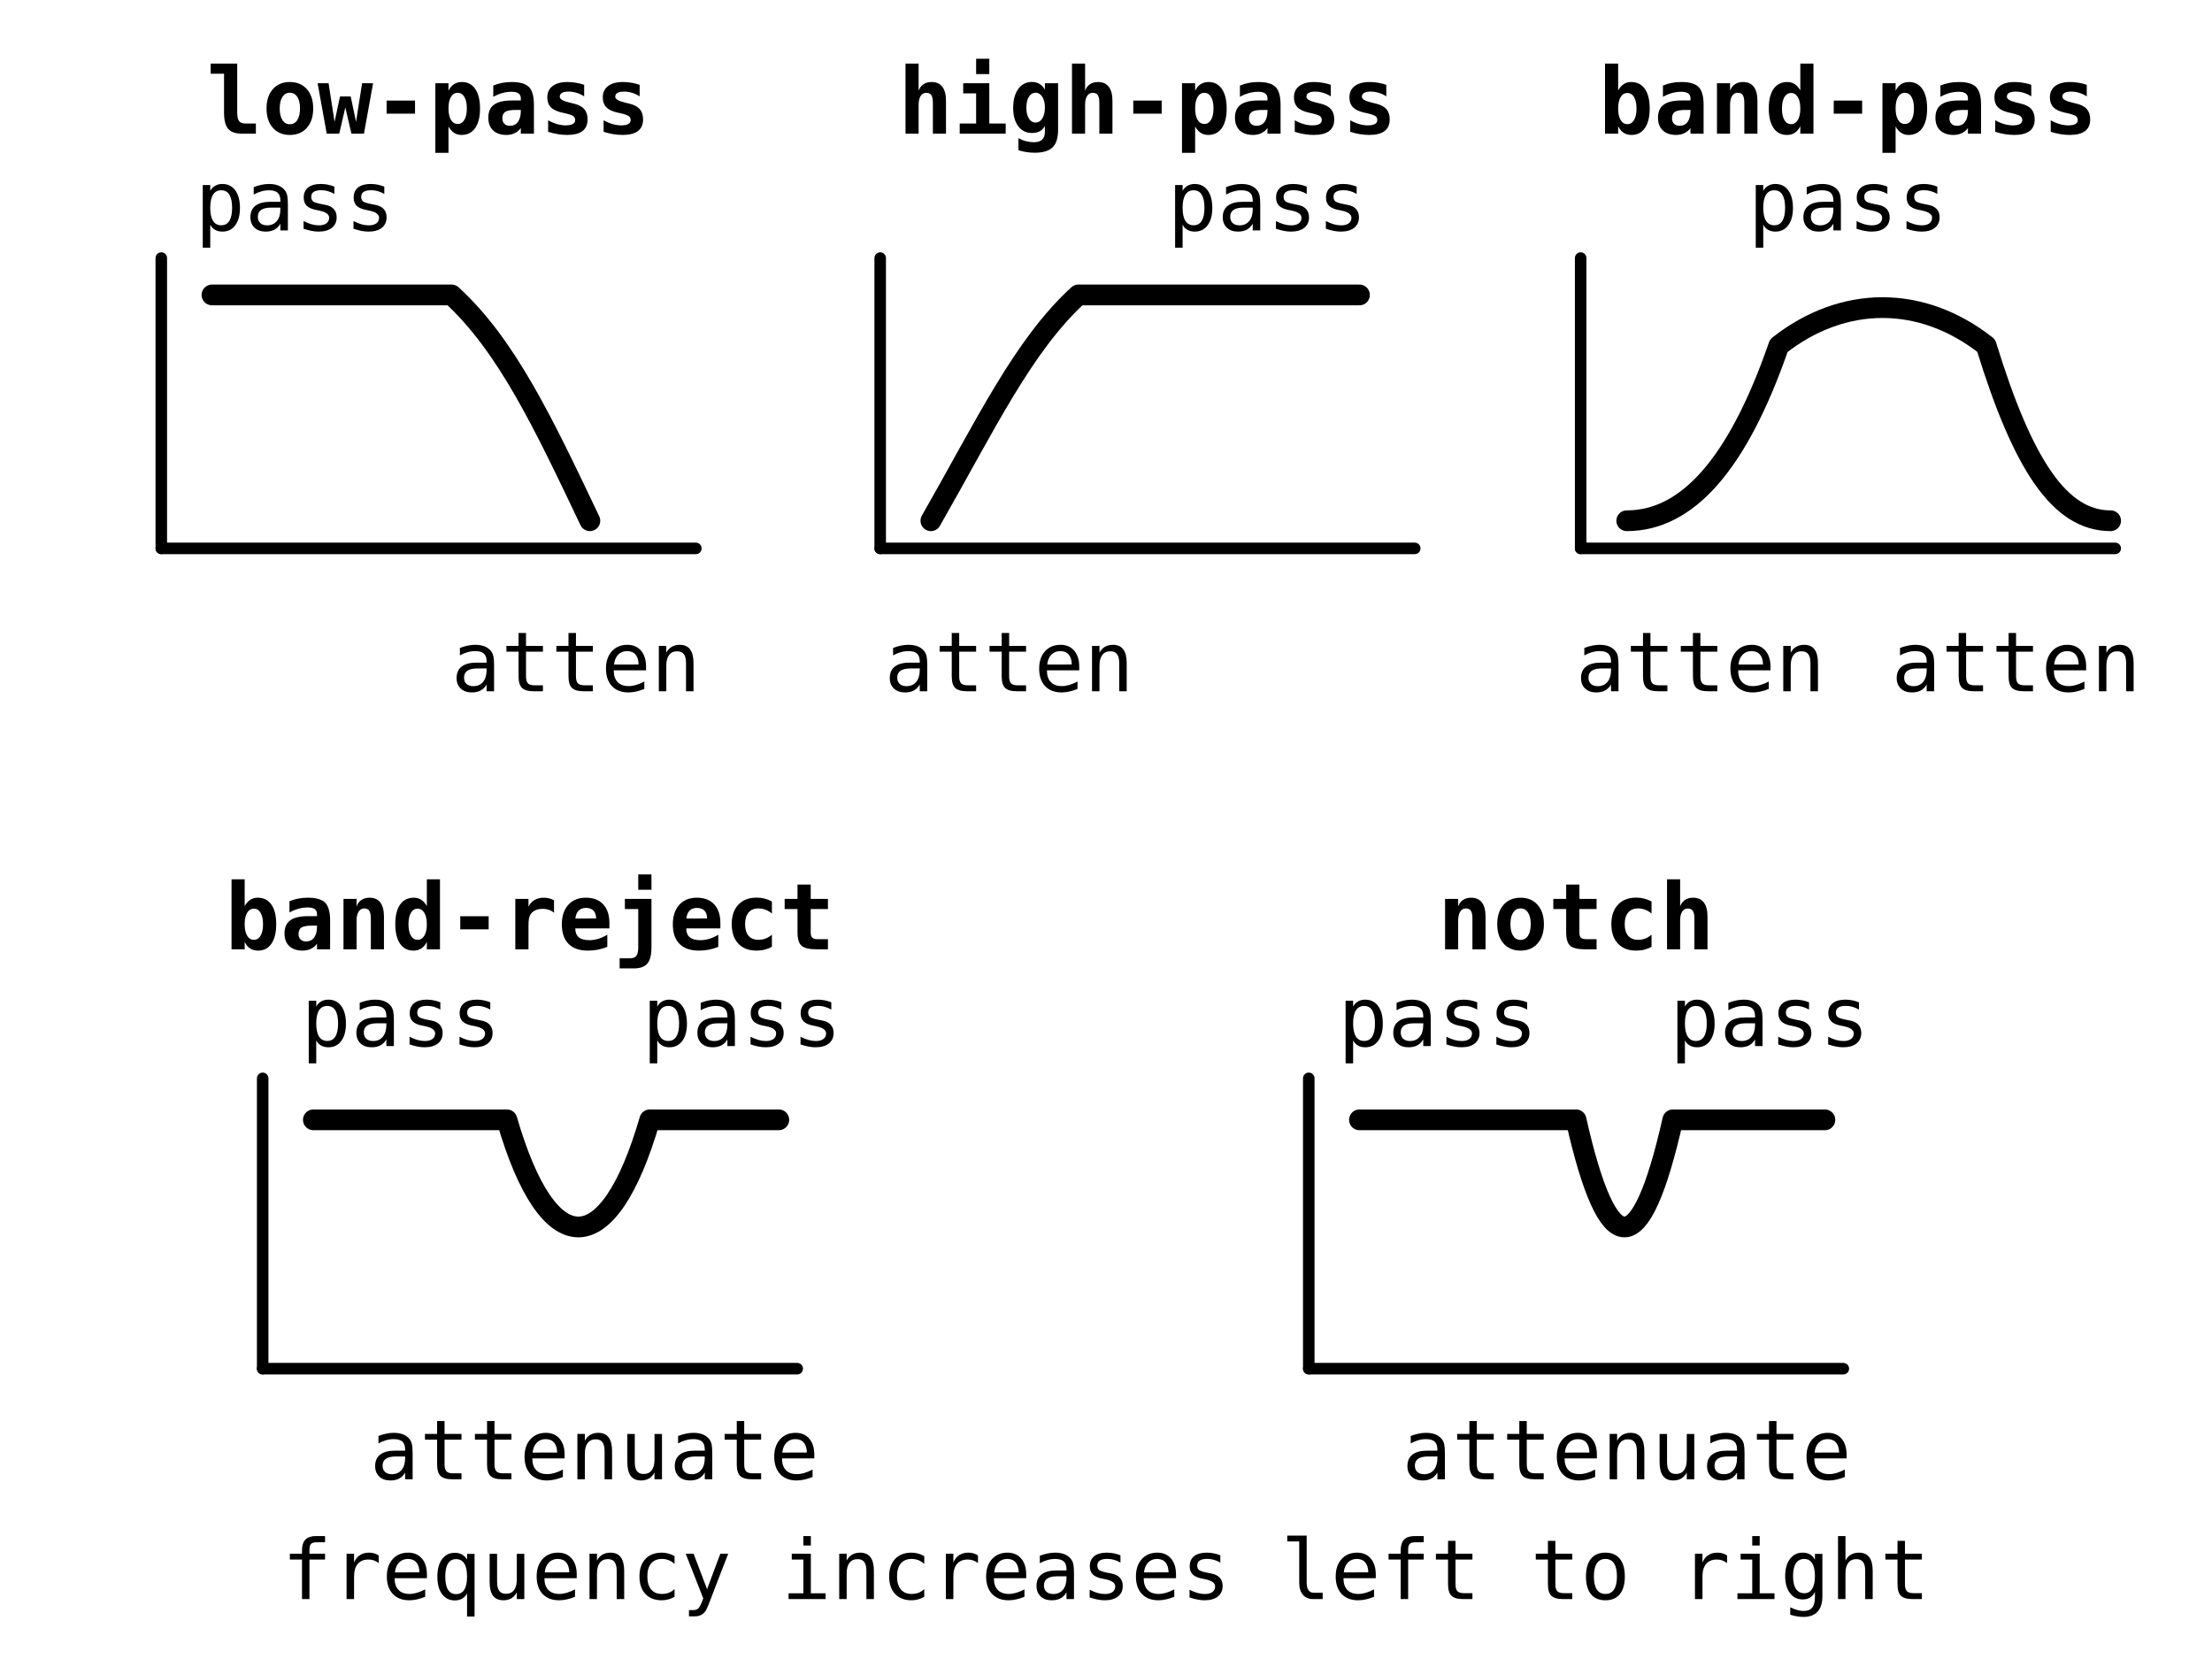
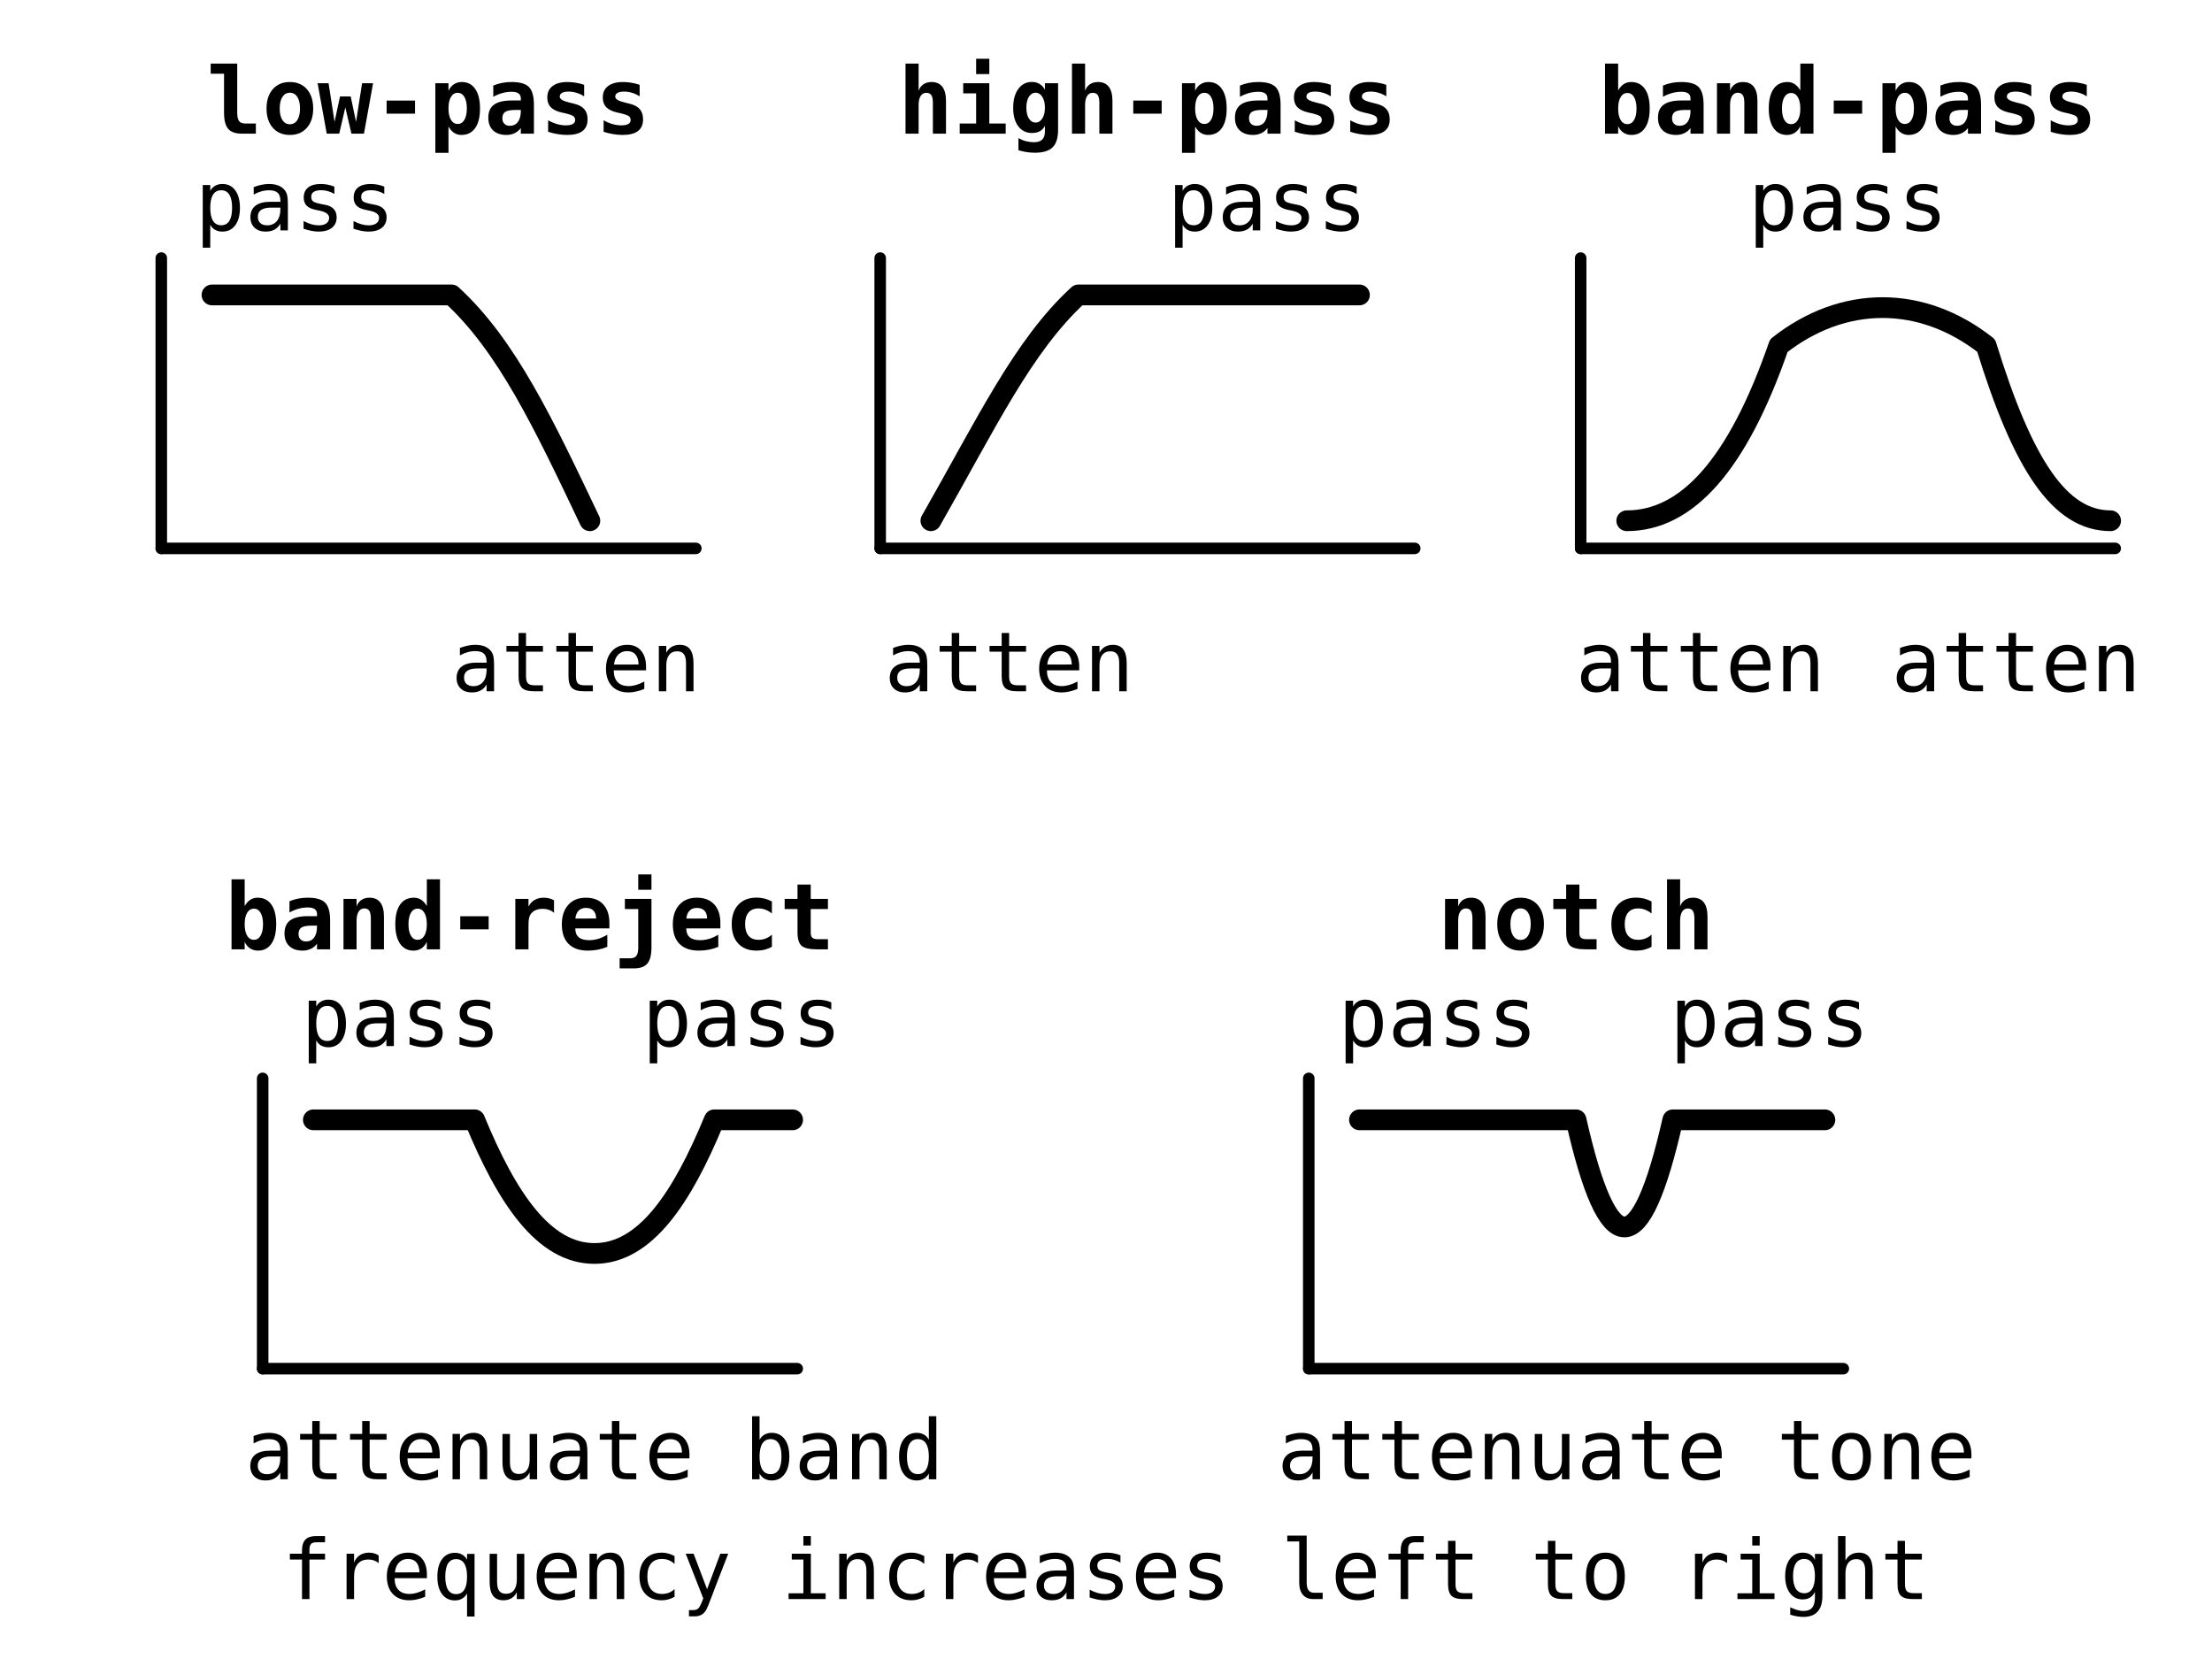
<svg xmlns="http://www.w3.org/2000/svg" id="filter-response-sketches" viewBox="0 0 960 720" role="img">
  <g fill="none" stroke="currentColor" stroke-linecap="round" stroke-linejoin="round">
    <path d="M70 238 C70 196 70 154 70 112" stroke-width="5" />
    <path d="M70 238 C130 238 220 238 302 238" stroke-width="5" />
    <path d="M92 128 C140 128 168 128 196 128 C220 150 236 184 256 226" stroke-width="9" />
    <path d="M382 238 C382 196 382 154 382 112" stroke-width="5" />
    <path d="M382 238 C442 238 532 238 614 238" stroke-width="5" />
    <path d="M404 226 C428 184 444 150 468 128 C504 128 550 128 590 128" stroke-width="9" />
    <path d="M686 238 C686 196 686 154 686 112" stroke-width="5" />
    <path d="M686 238 C746 238 836 238 918 238" stroke-width="5" />
    <path d="M706 226 C732 226 754 202 772 150 C800 128 834 128 862 150 C878 202 894 226 916 226" stroke-width="9" />
    <path d="M114 594 C114 552 114 510 114 468" stroke-width="5" />
    <path d="M114 594 C174 594 264 594 346 594" stroke-width="5" />
-     <path d="M136 486 C170 486 196 486 220 486 C238 548 264 548 282 486 C300 486 320 486 338 486" stroke-width="9" />
+     <path d="M136 486 C162 486 184 486 206 486 C220 520 236 544 258 544 C280 544 296 520 310 486 C324 486 334 486 344 486" stroke-width="9" />
    <path d="M568 594 C568 552 568 510 568 468" stroke-width="5" />
    <path d="M568 594 C628 594 718 594 800 594" stroke-width="5" />
    <path d="M590 486 C634 486 660 486 684 486 C698 548 712 548 726 486 C748 486 772 486 792 486" stroke-width="9" />
  </g>
  <g fill="currentColor" font-family="ui-monospace, SFMono-Regular, Menlo, Consolas, monospace" text-anchor="middle">
    <text x="186" y="58" font-size="40" font-weight="700">low-pass</text>
    <text x="128" y="100" font-size="36">pass</text>
    <text x="250" y="300" font-size="36">atten</text>
    <text x="498" y="58" font-size="40" font-weight="700">high-pass</text>
    <text x="438" y="300" font-size="36">atten</text>
    <text x="550" y="100" font-size="36">pass</text>
    <text x="802" y="58" font-size="40" font-weight="700">band-pass</text>
    <text x="802" y="100" font-size="36">pass</text>
    <text x="738" y="300" font-size="36">atten</text>
    <text x="875" y="300" font-size="36">atten</text>
    <text x="230" y="412" font-size="40" font-weight="700">band-reject</text>
    <text x="174" y="454" font-size="36">pass</text>
-     <text x="258" y="642" font-size="36">attenuate</text>
+     <text x="258" y="642" font-size="36">attenuate band</text>
    <text x="322" y="454" font-size="36">pass</text>
    <text x="684" y="412" font-size="40" font-weight="700">notch</text>
    <text x="624" y="454" font-size="36">pass</text>
-     <text x="706" y="642" font-size="36">attenuate</text>
+     <text x="706" y="642" font-size="36">attenuate tone</text>
    <text x="768" y="454" font-size="36">pass</text>
    <text x="480" y="694" font-size="36">frequency increases left to right</text>
  </g>
</svg>
